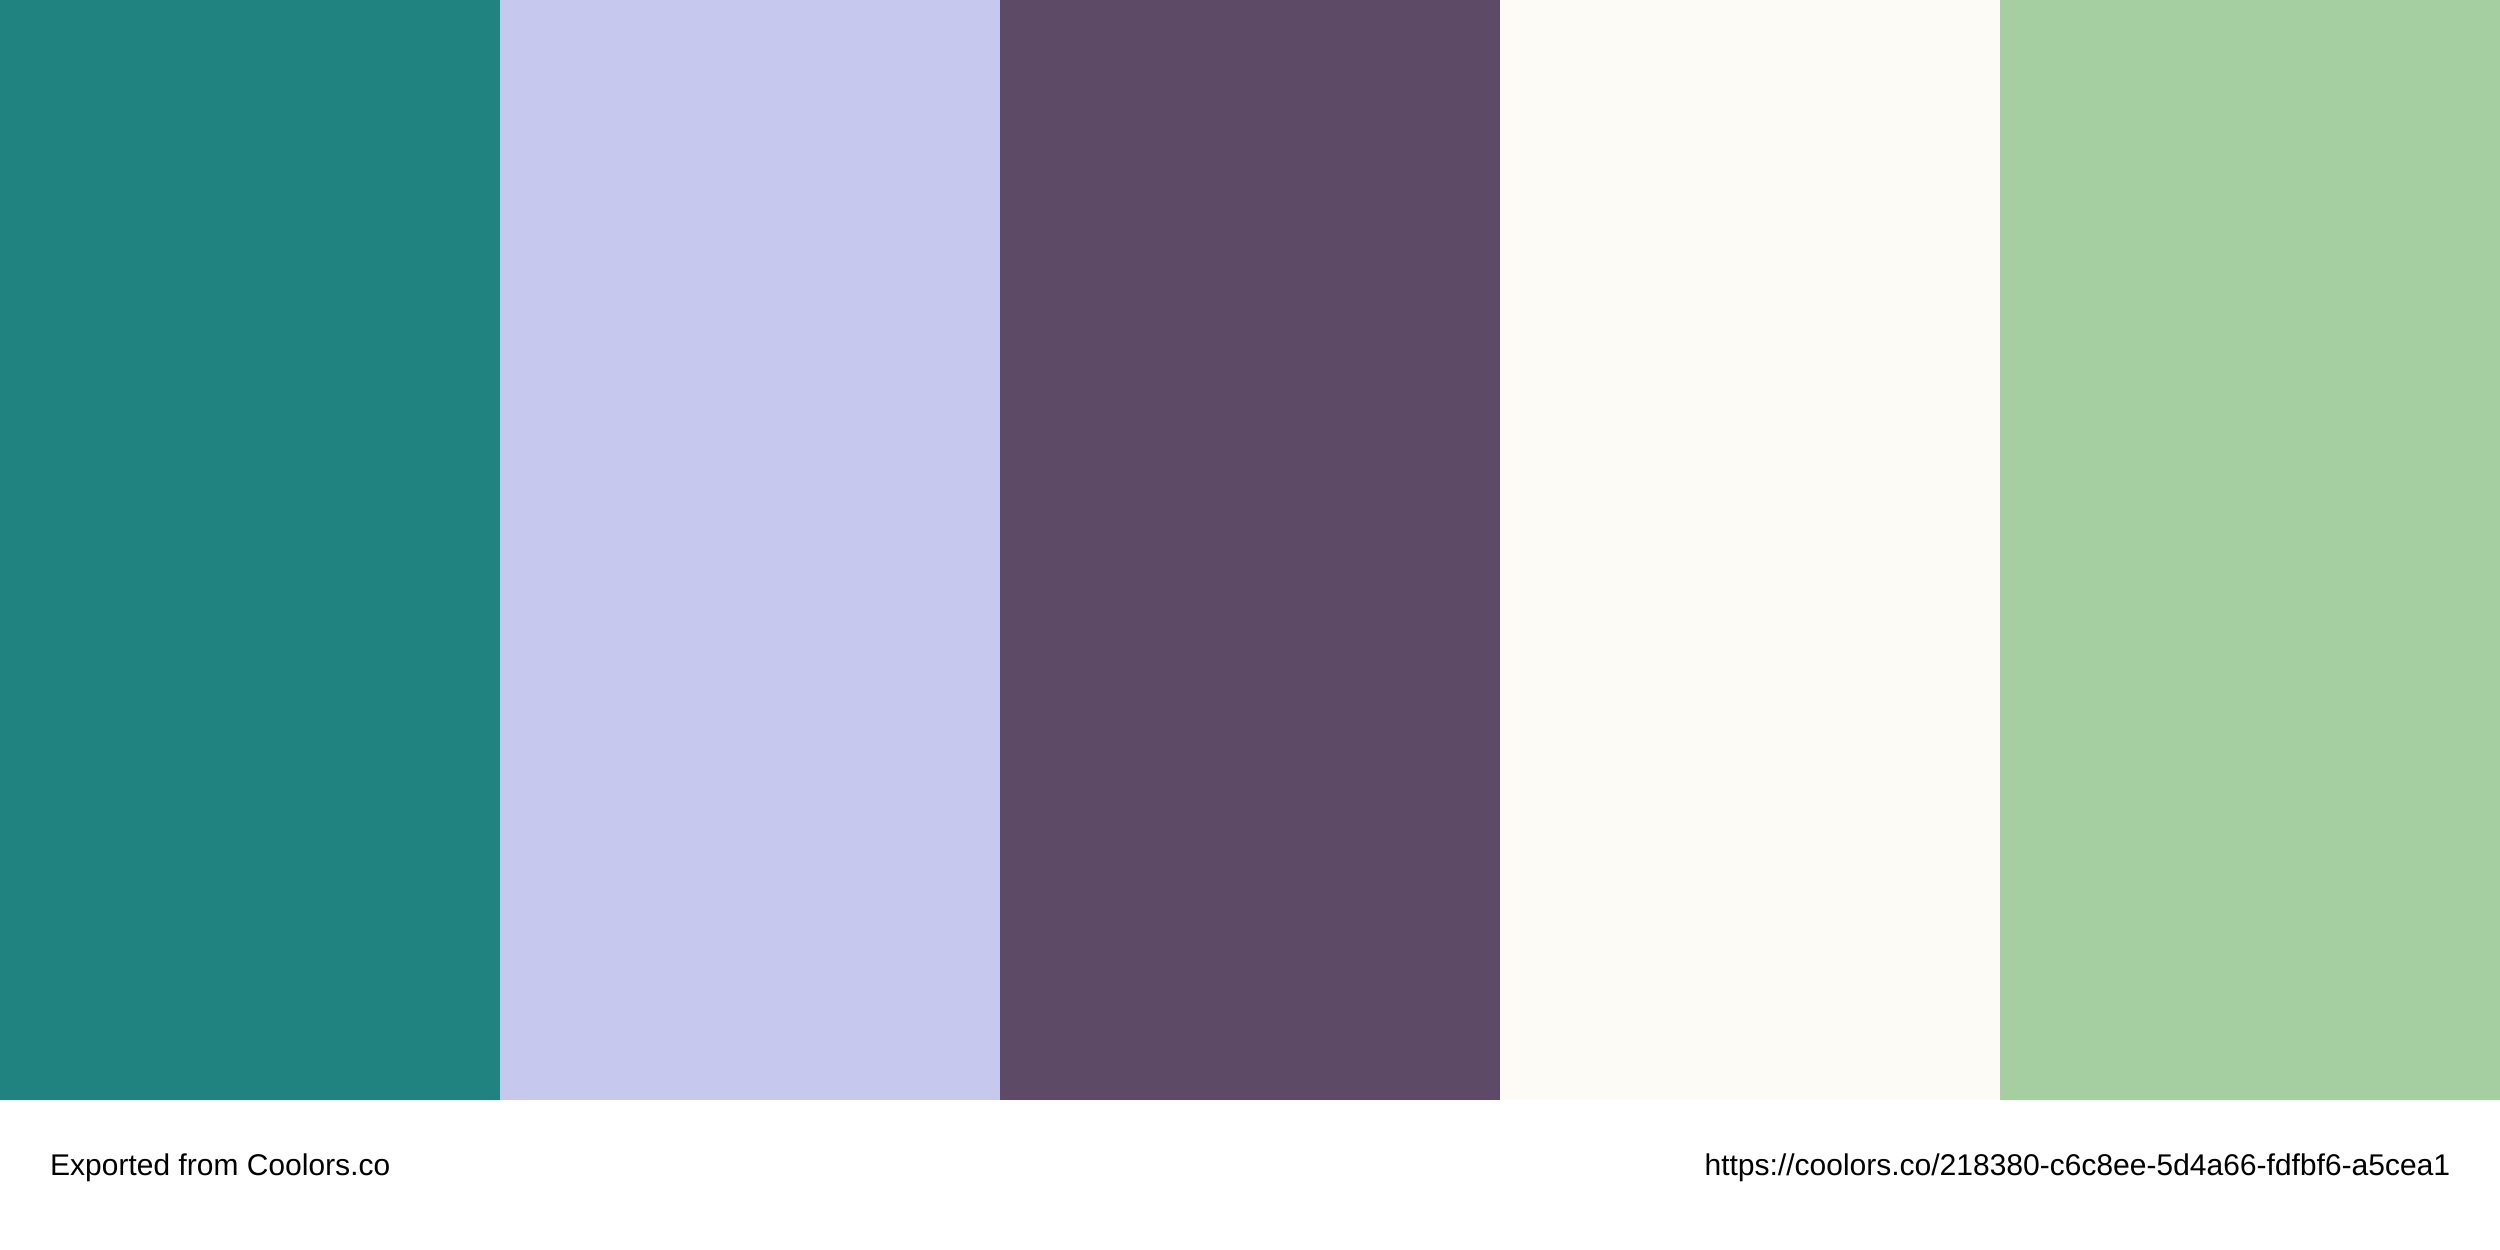
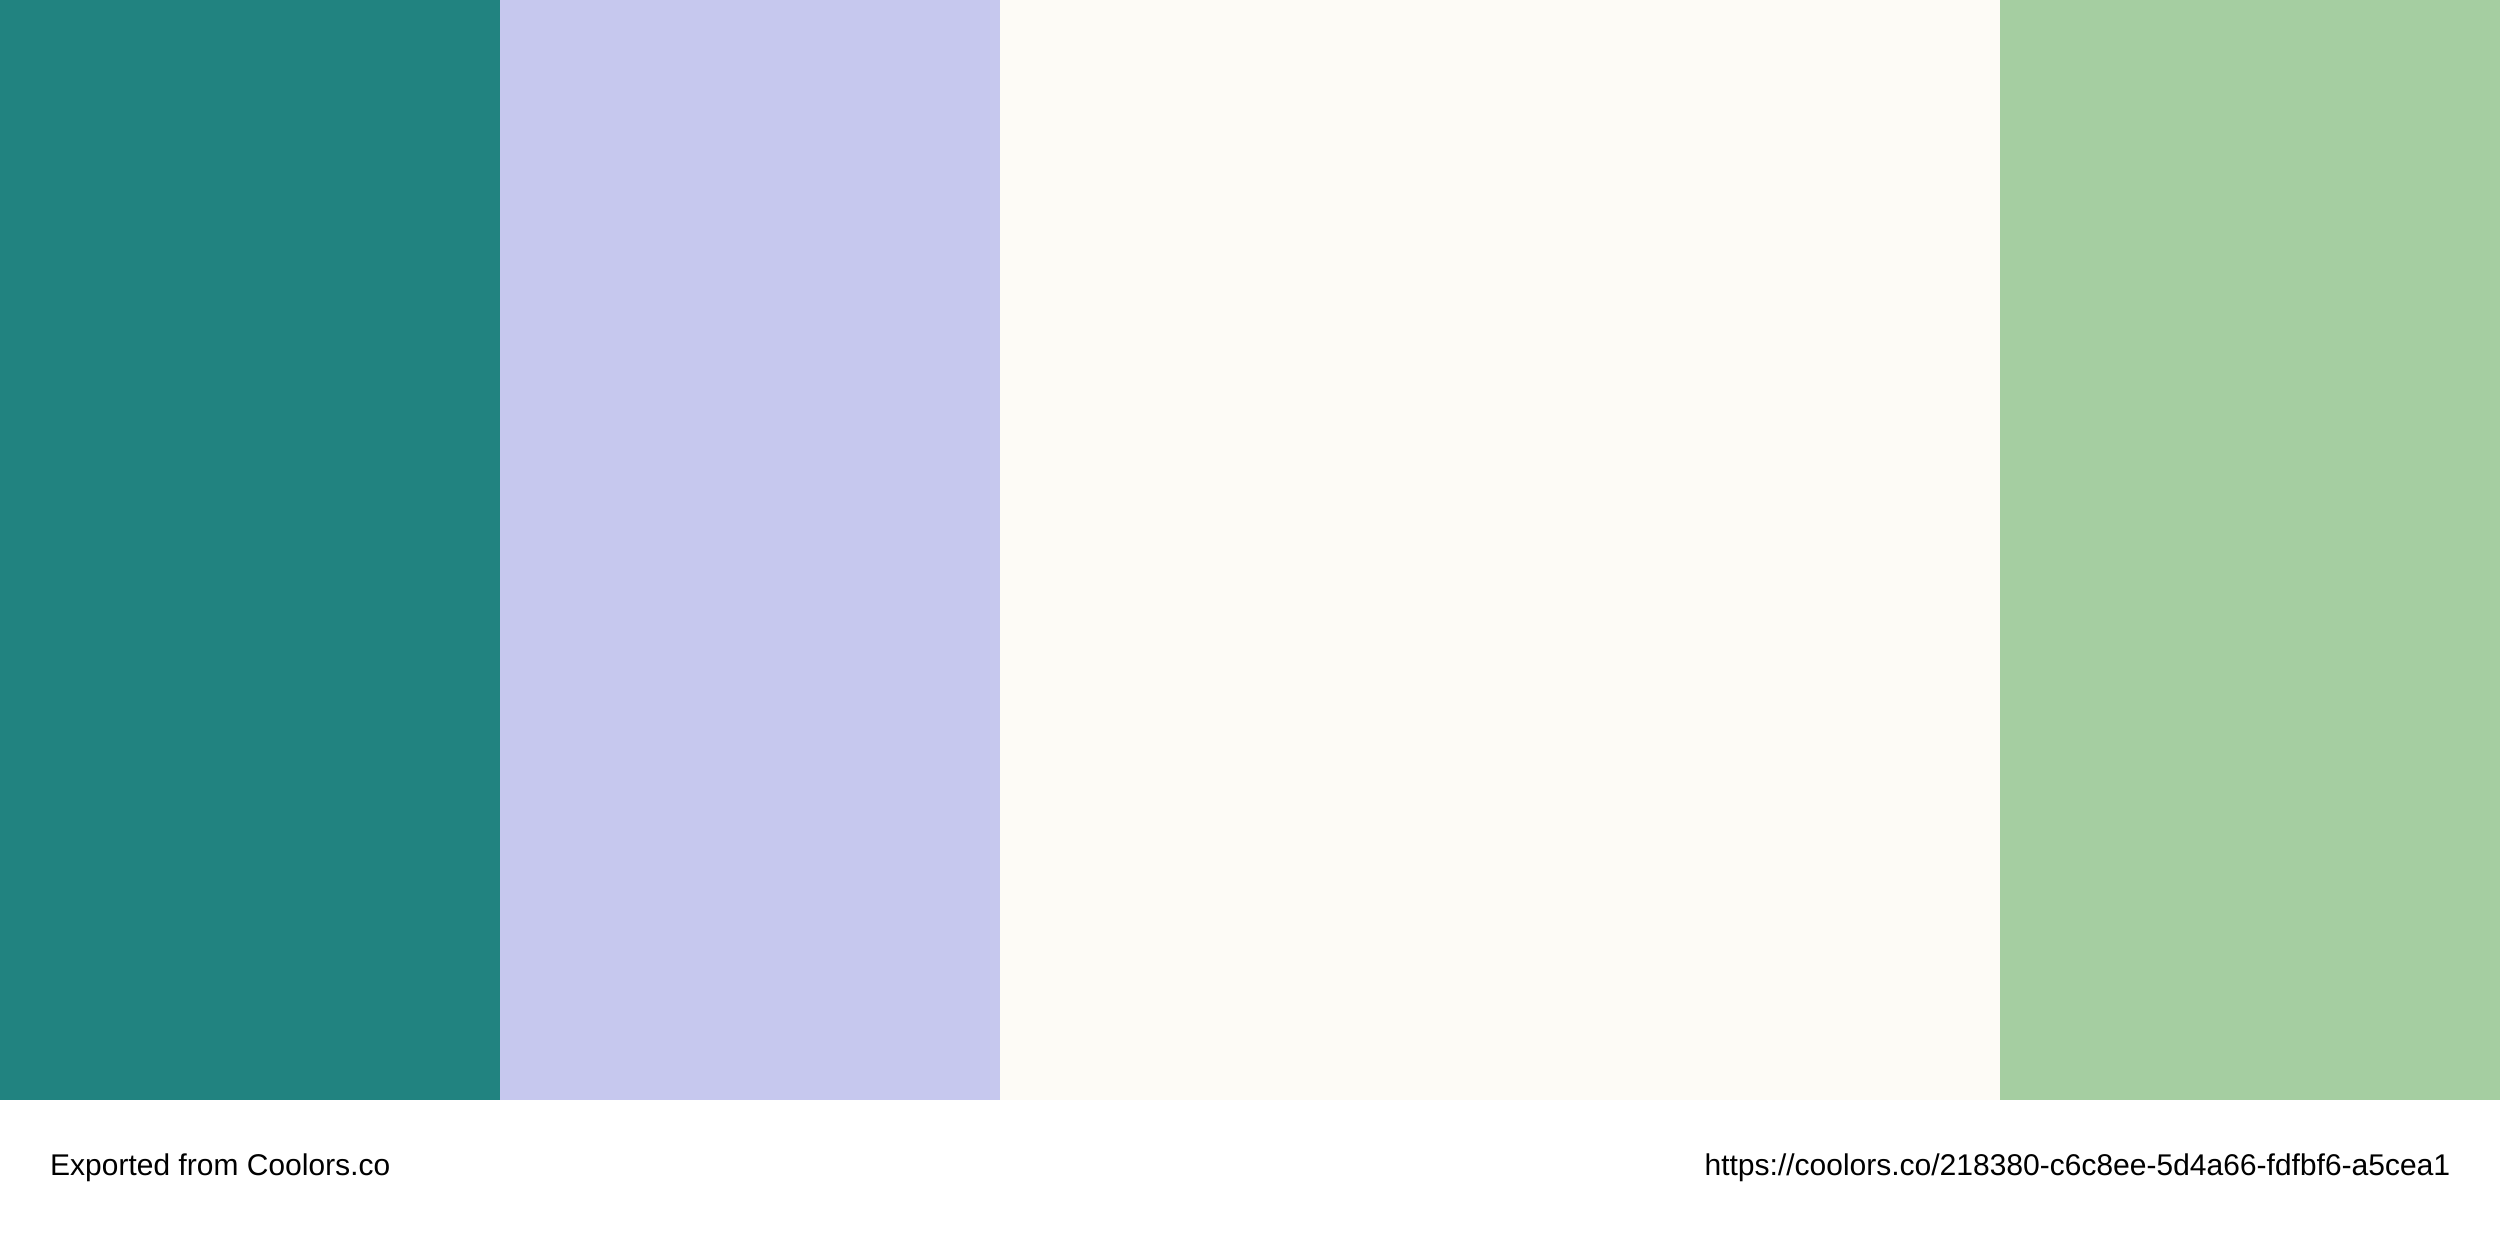
<svg xmlns="http://www.w3.org/2000/svg" version="1.1" viewBox="0 0 500 250" xml:space="preserve">
-   <rect fill="#218380" x="0" y="0" width="100" height="220" />,<rect fill="#c6c8ee" x="100" y="0" width="100" height="220" />,<rect fill="#5d4a66" x="200" y="0" width="100" height="220" />,<rect fill="#fdfbf6" x="300" y="0" width="100" height="220" />,<rect fill="#a5cea1" x="400" y="0" width="100" height="220" />
+   <rect fill="#218380" x="0" y="0" width="100" height="220" />,<rect fill="#c6c8ee" x="100" y="0" width="100" height="220" />,<rect fill="#FDFBF6" x="200" y="0" width="100" height="220" />,<rect fill="#fdfbf6" x="300" y="0" width="100" height="220" />,<rect fill="#a5cea1" x="400" y="0" width="100" height="220" />
  <text x="10" y="235" font-family="Arial" font-size="6" alignment-baseline="middle">Exported from Coolors.co</text>
  <text x="490" y="235" font-family="Arial" font-size="6" alignment-baseline="middle" text-anchor="end">https://coolors.co/218380-c6c8ee-5d4a66-fdfbf6-a5cea1</text>
</svg>
